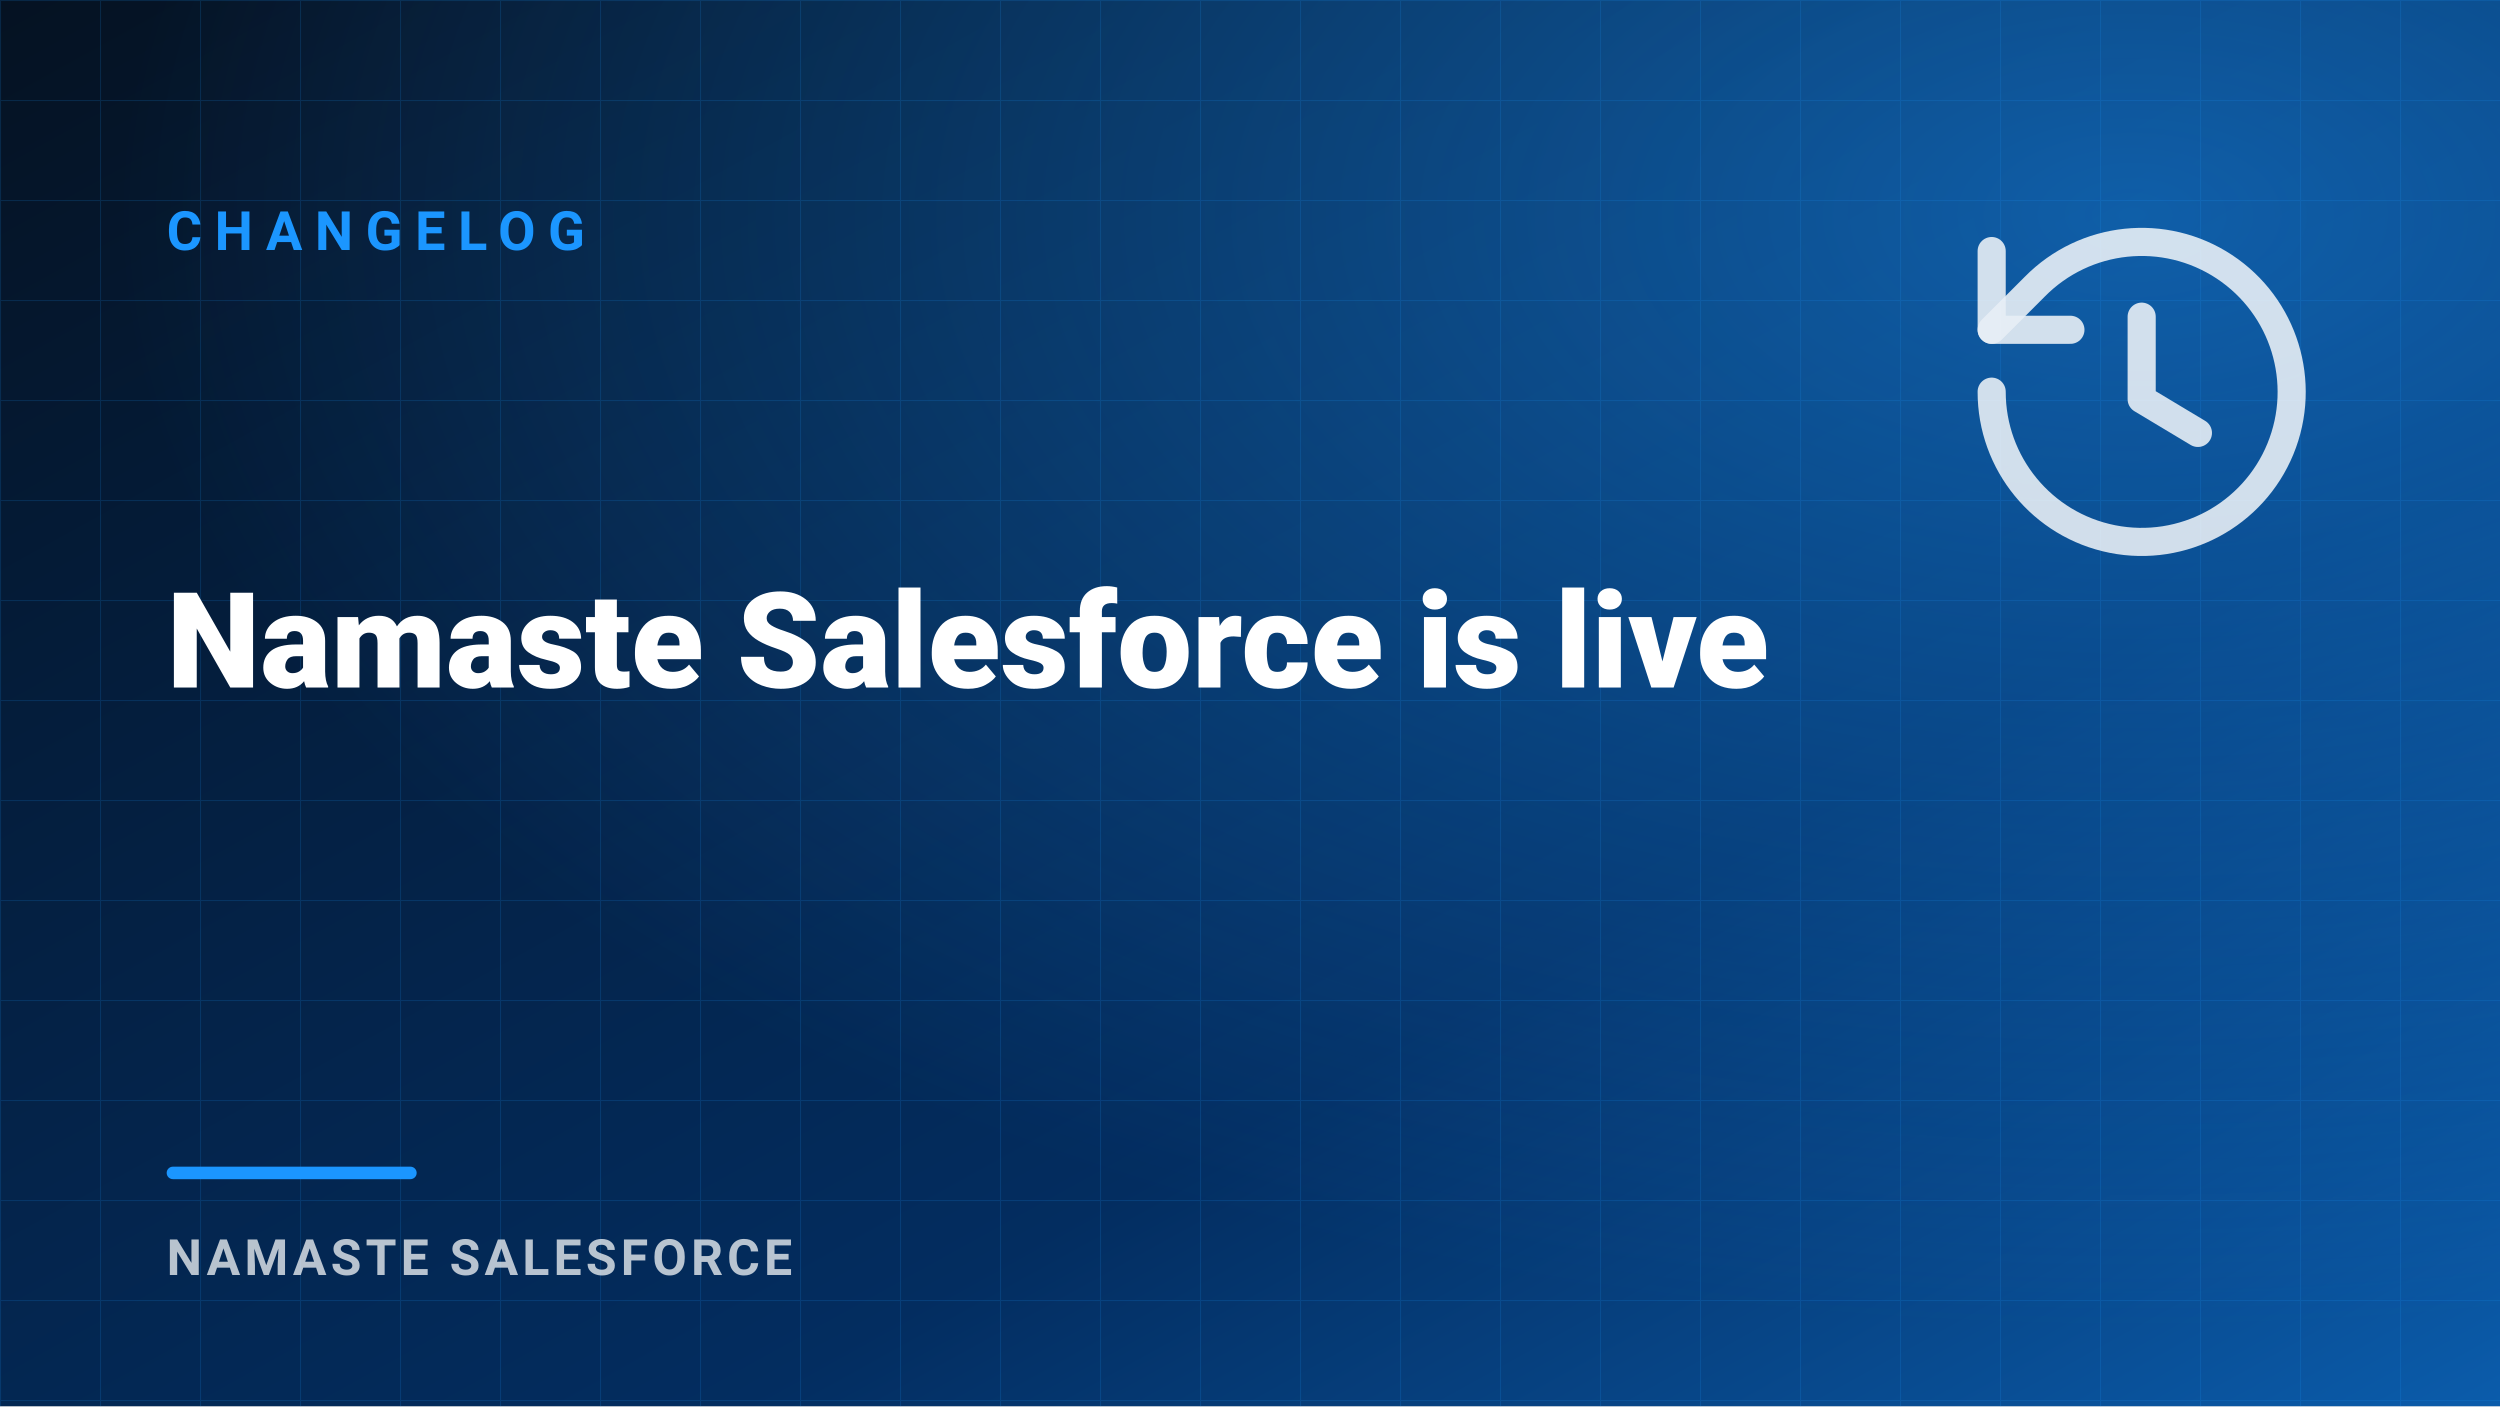
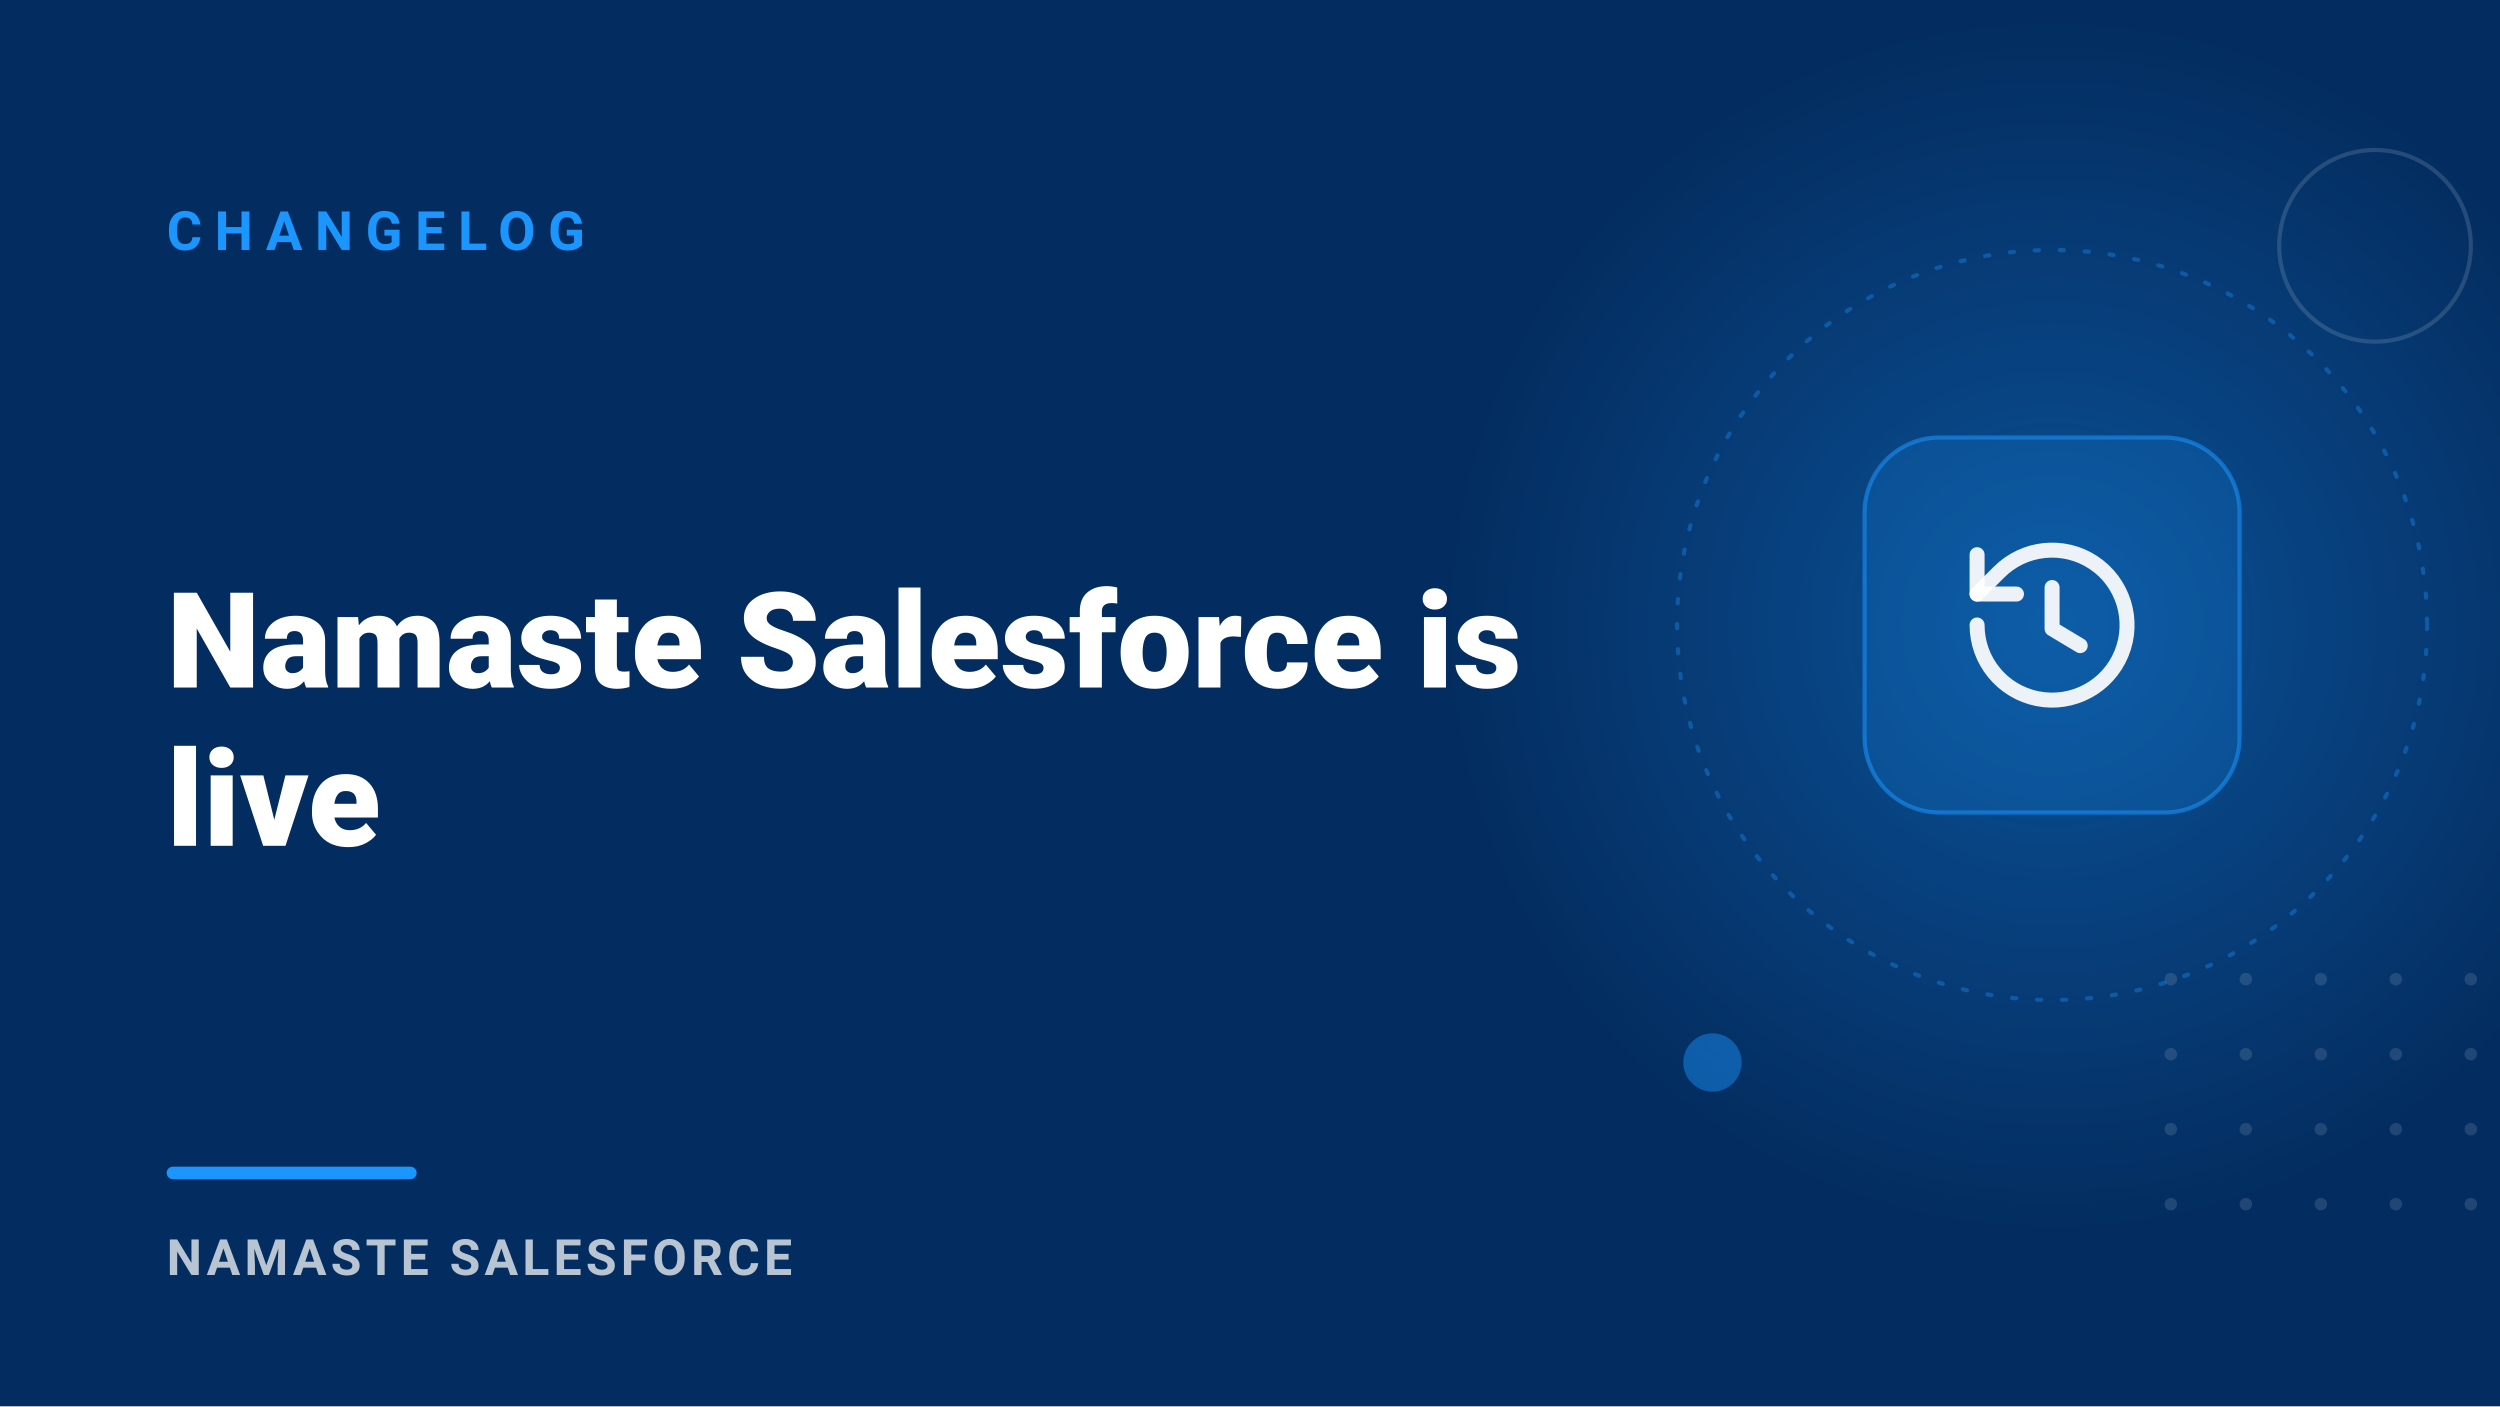
<svg xmlns="http://www.w3.org/2000/svg" viewBox="0 0 1200 675" font-family="Figtree,-apple-system,'Segoe UI',Roboto,sans-serif">
  <defs>
-     <linearGradient id="bg" x1="0" y1="0" x2="1" y2="1">
-       <stop offset="0" stop-color="#051222" />
-       <stop offset="0.65" stop-color="#032d60" />
-       <stop offset="1" stop-color="#0b5cab" />
-     </linearGradient>
-     <pattern id="grid" width="48" height="48" patternUnits="userSpaceOnUse">
-       <path d="M48 0H0v48" fill="none" stroke="rgba(27,150,255,0.16)" stroke-width="1" />
-     </pattern>
-     <radialGradient id="glow" cx="0.85" cy="0.15" r="0.8">
-       <stop offset="0" stop-color="rgba(27,150,255,0.5)" />
+     <radialGradient id="glow" cx="0.5" cy="0.5" r="0.5">
+       <stop offset="0" stop-color="rgba(27,150,255,0.35)" />
      <stop offset="1" stop-color="rgba(27,150,255,0)" />
    </radialGradient>
+     <clipPath id="frame">
+       <rect width="1200" height="675" />
+     </clipPath>
  </defs>
-   <rect width="1200" height="675" fill="url(#bg)" />
-   <rect width="1200" height="675" fill="url(#grid)" />
-   <rect width="1200" height="675" fill="url(#glow)" />
-   <g transform="translate(920,80) scale(9)" fill="none" stroke="rgba(255,255,255,0.9)" stroke-width="1.5" stroke-linecap="round" stroke-linejoin="round" opacity="0.9">
-     <path d="M4 12a8 8 0 1 0 2.3-5.6L4 8.7" />
-     <path d="M4 4.5v4.2h4.2M12 8v4.4l3 1.8" />
+   <rect width="1200" height="675" fill="#032d60" />
+   <g clip-path="url(#frame)">
+     <circle cx="985" cy="300" r="290" fill="url(#glow)" />
+     <circle cx="985" cy="300" r="180" fill="none" stroke="rgba(27,150,255,0.35)" stroke-width="2" stroke-dasharray="2 10" stroke-linecap="round" />
+     <circle cx="1140" cy="118" r="46" fill="none" stroke="rgba(255,255,255,0.14)" stroke-width="2" />
+     <circle cx="822" cy="510" r="14" fill="rgba(27,150,255,0.45)" />
+     <g fill="rgba(255,255,255,0.12)" transform="translate(1042,470)">
+       <circle cx="0" cy="0" r="3" />
+       <circle cx="0" cy="36" r="3" />
+       <circle cx="0" cy="72" r="3" />
+       <circle cx="0" cy="108" r="3" />
+       <circle cx="36" cy="0" r="3" />
+       <circle cx="36" cy="36" r="3" />
+       <circle cx="36" cy="72" r="3" />
+       <circle cx="36" cy="108" r="3" />
+       <circle cx="72" cy="0" r="3" />
+       <circle cx="72" cy="36" r="3" />
+       <circle cx="72" cy="72" r="3" />
+       <circle cx="72" cy="108" r="3" />
+       <circle cx="108" cy="0" r="3" />
+       <circle cx="108" cy="36" r="3" />
+       <circle cx="108" cy="72" r="3" />
+       <circle cx="108" cy="108" r="3" />
+       <circle cx="144" cy="0" r="3" />
+       <circle cx="144" cy="36" r="3" />
+       <circle cx="144" cy="72" r="3" />
+       <circle cx="144" cy="108" r="3" />
+     </g>
+     <rect x="895" y="210" width="180" height="180" rx="36" fill="rgba(27,150,255,0.16)" stroke="rgba(27,150,255,0.55)" stroke-width="2" />
+     <g transform="translate(931,246) scale(4.5)" fill="none" stroke="rgba(255,255,255,0.92)" stroke-width="1.6" stroke-linecap="round" stroke-linejoin="round">
+       <path d="M4 12a8 8 0 1 0 2.3-5.6L4 8.7" />
+       <path d="M4 4.5v4.2h4.2M12 8v4.4l3 1.8" />
+     </g>
  </g>
  <text x="80" y="120" font-size="26" font-weight="700" letter-spacing="6" fill="#1b96ff">CHANGELOG</text>
  <text x="80" y="330" font-size="64" font-weight="800" fill="#ffffff">
-     <tspan x="80" dy="0">Namaste Salesforce is live</tspan>
+     <tspan x="80" dy="0">Namaste Salesforce is</tspan>
+     <tspan x="80" dy="76">live</tspan>
  </text>
  <rect x="80" y="560" width="120" height="6" rx="3" fill="#1b96ff" />
  <text x="80" y="612" font-size="24" font-weight="600" letter-spacing="2" fill="rgba(244,246,248,0.75)">NAMASTE SALESFORCE</text>
</svg>
